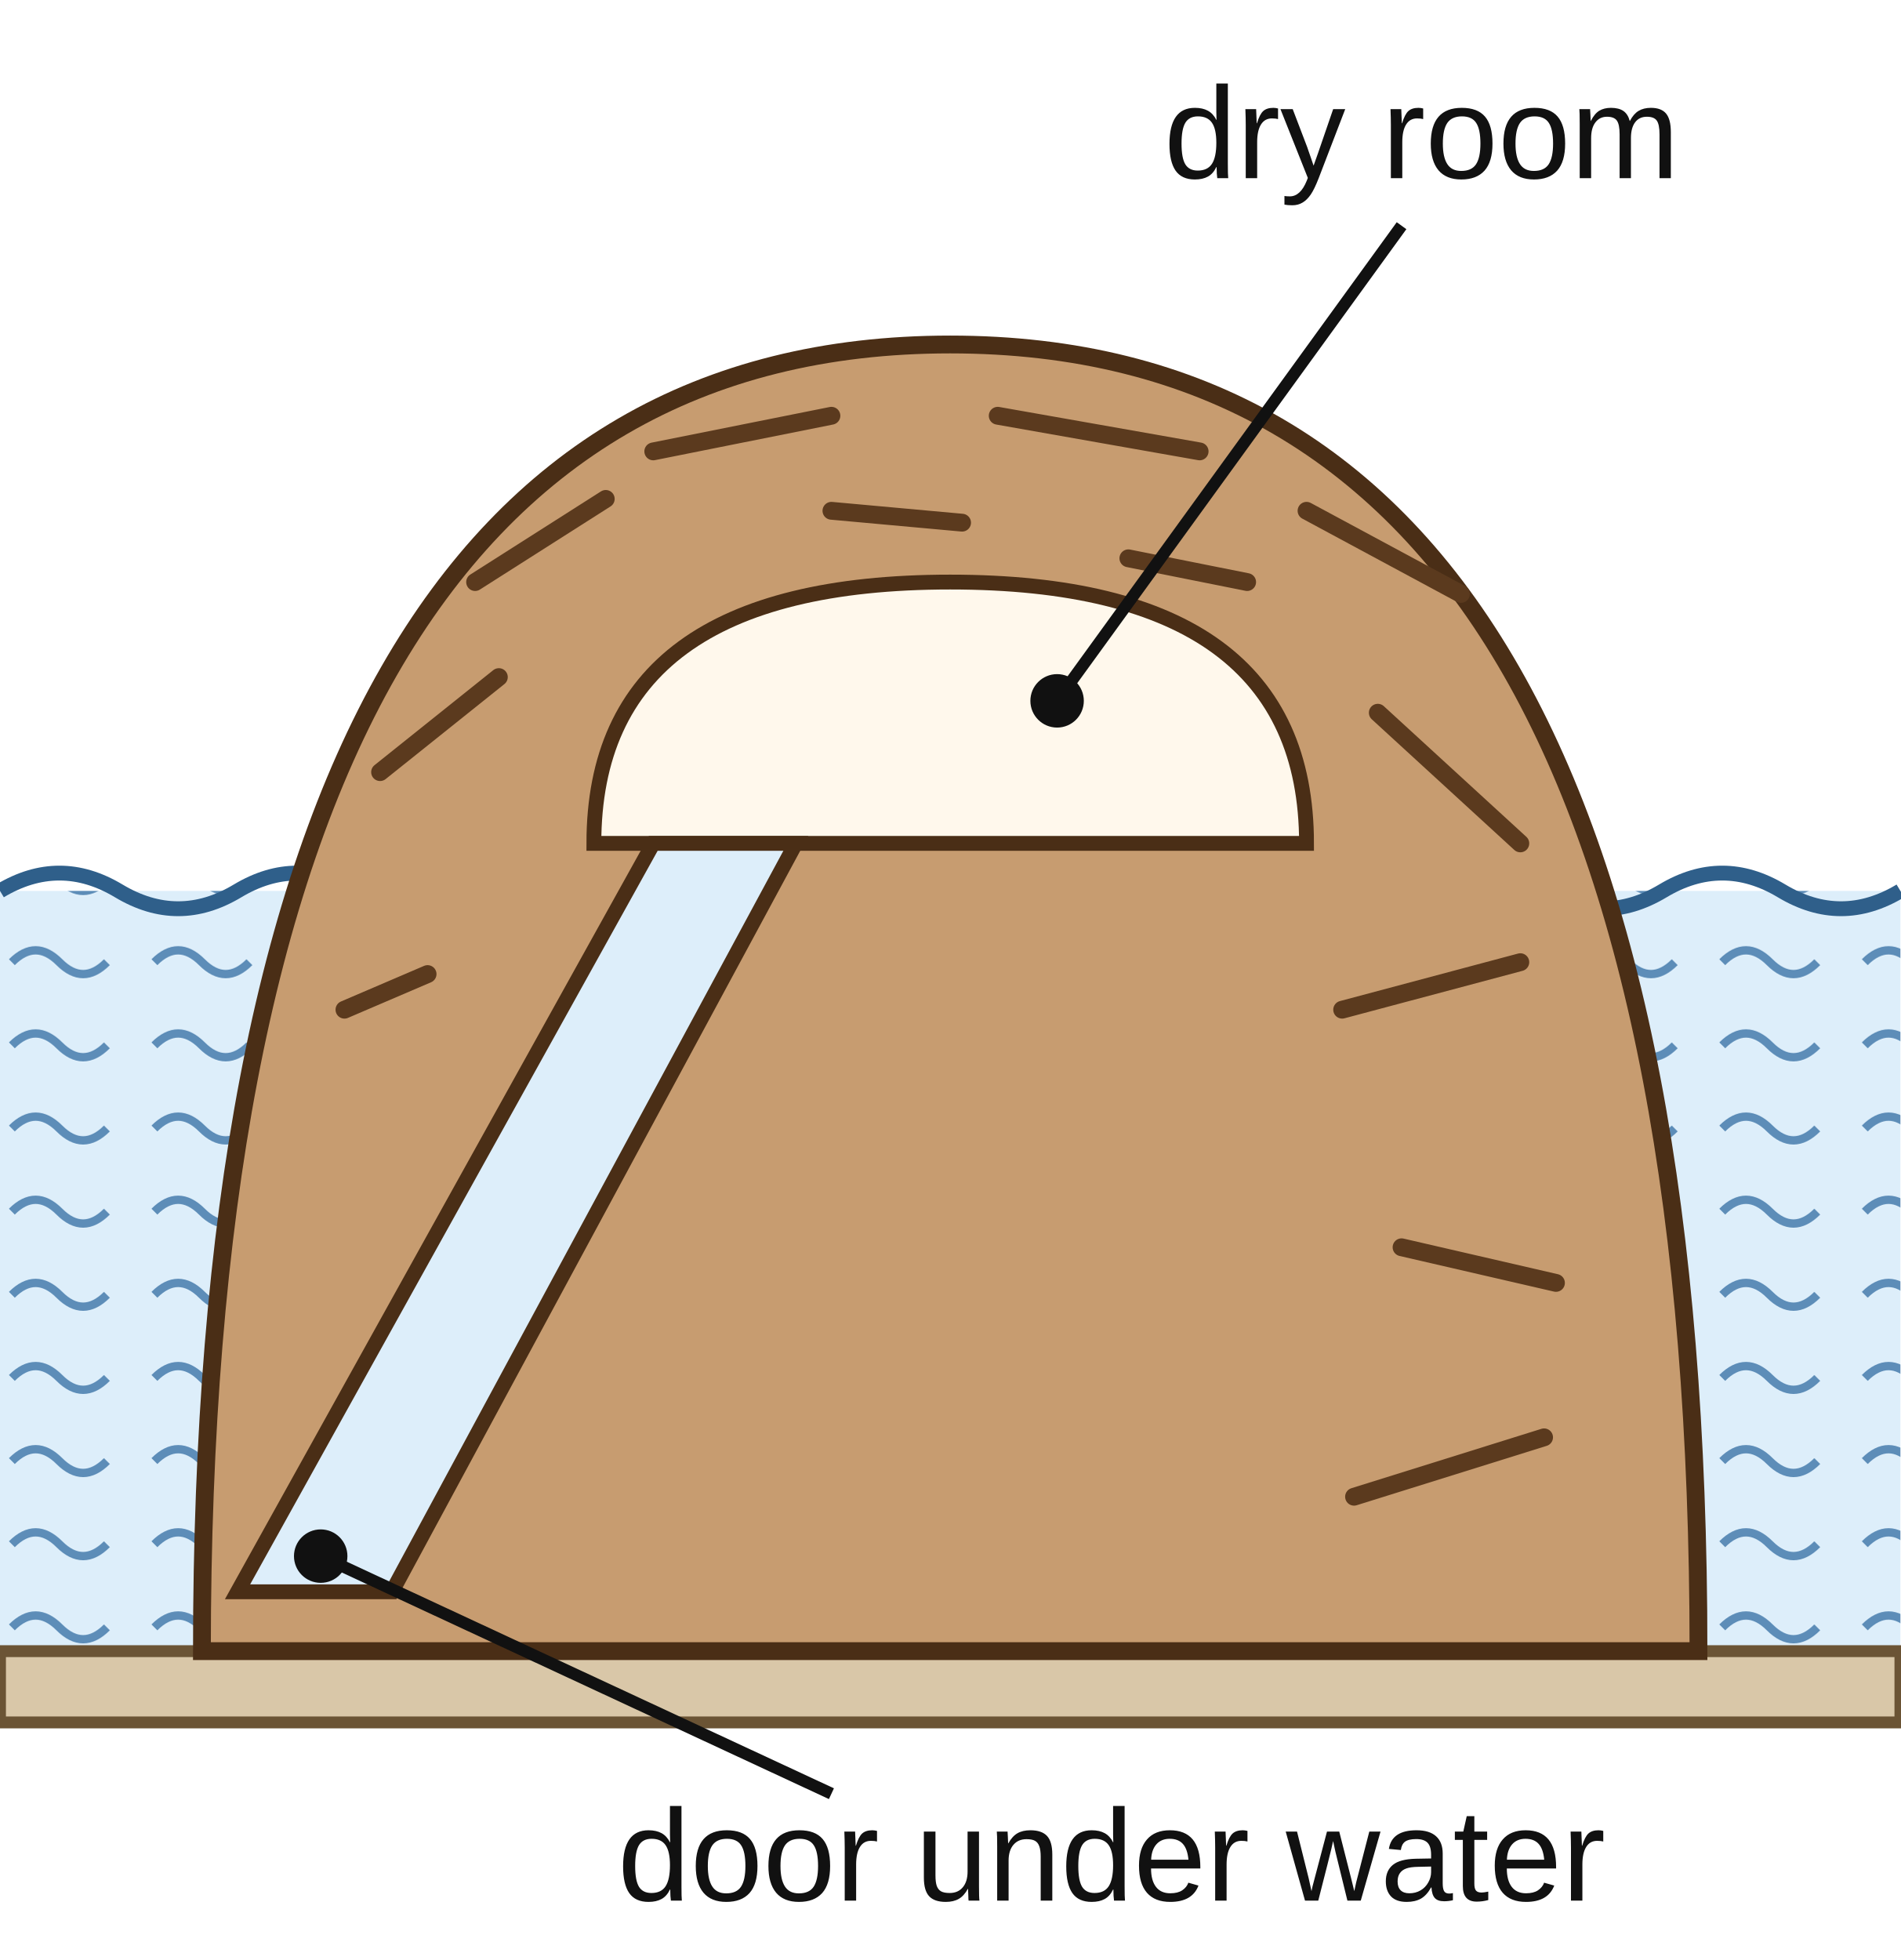
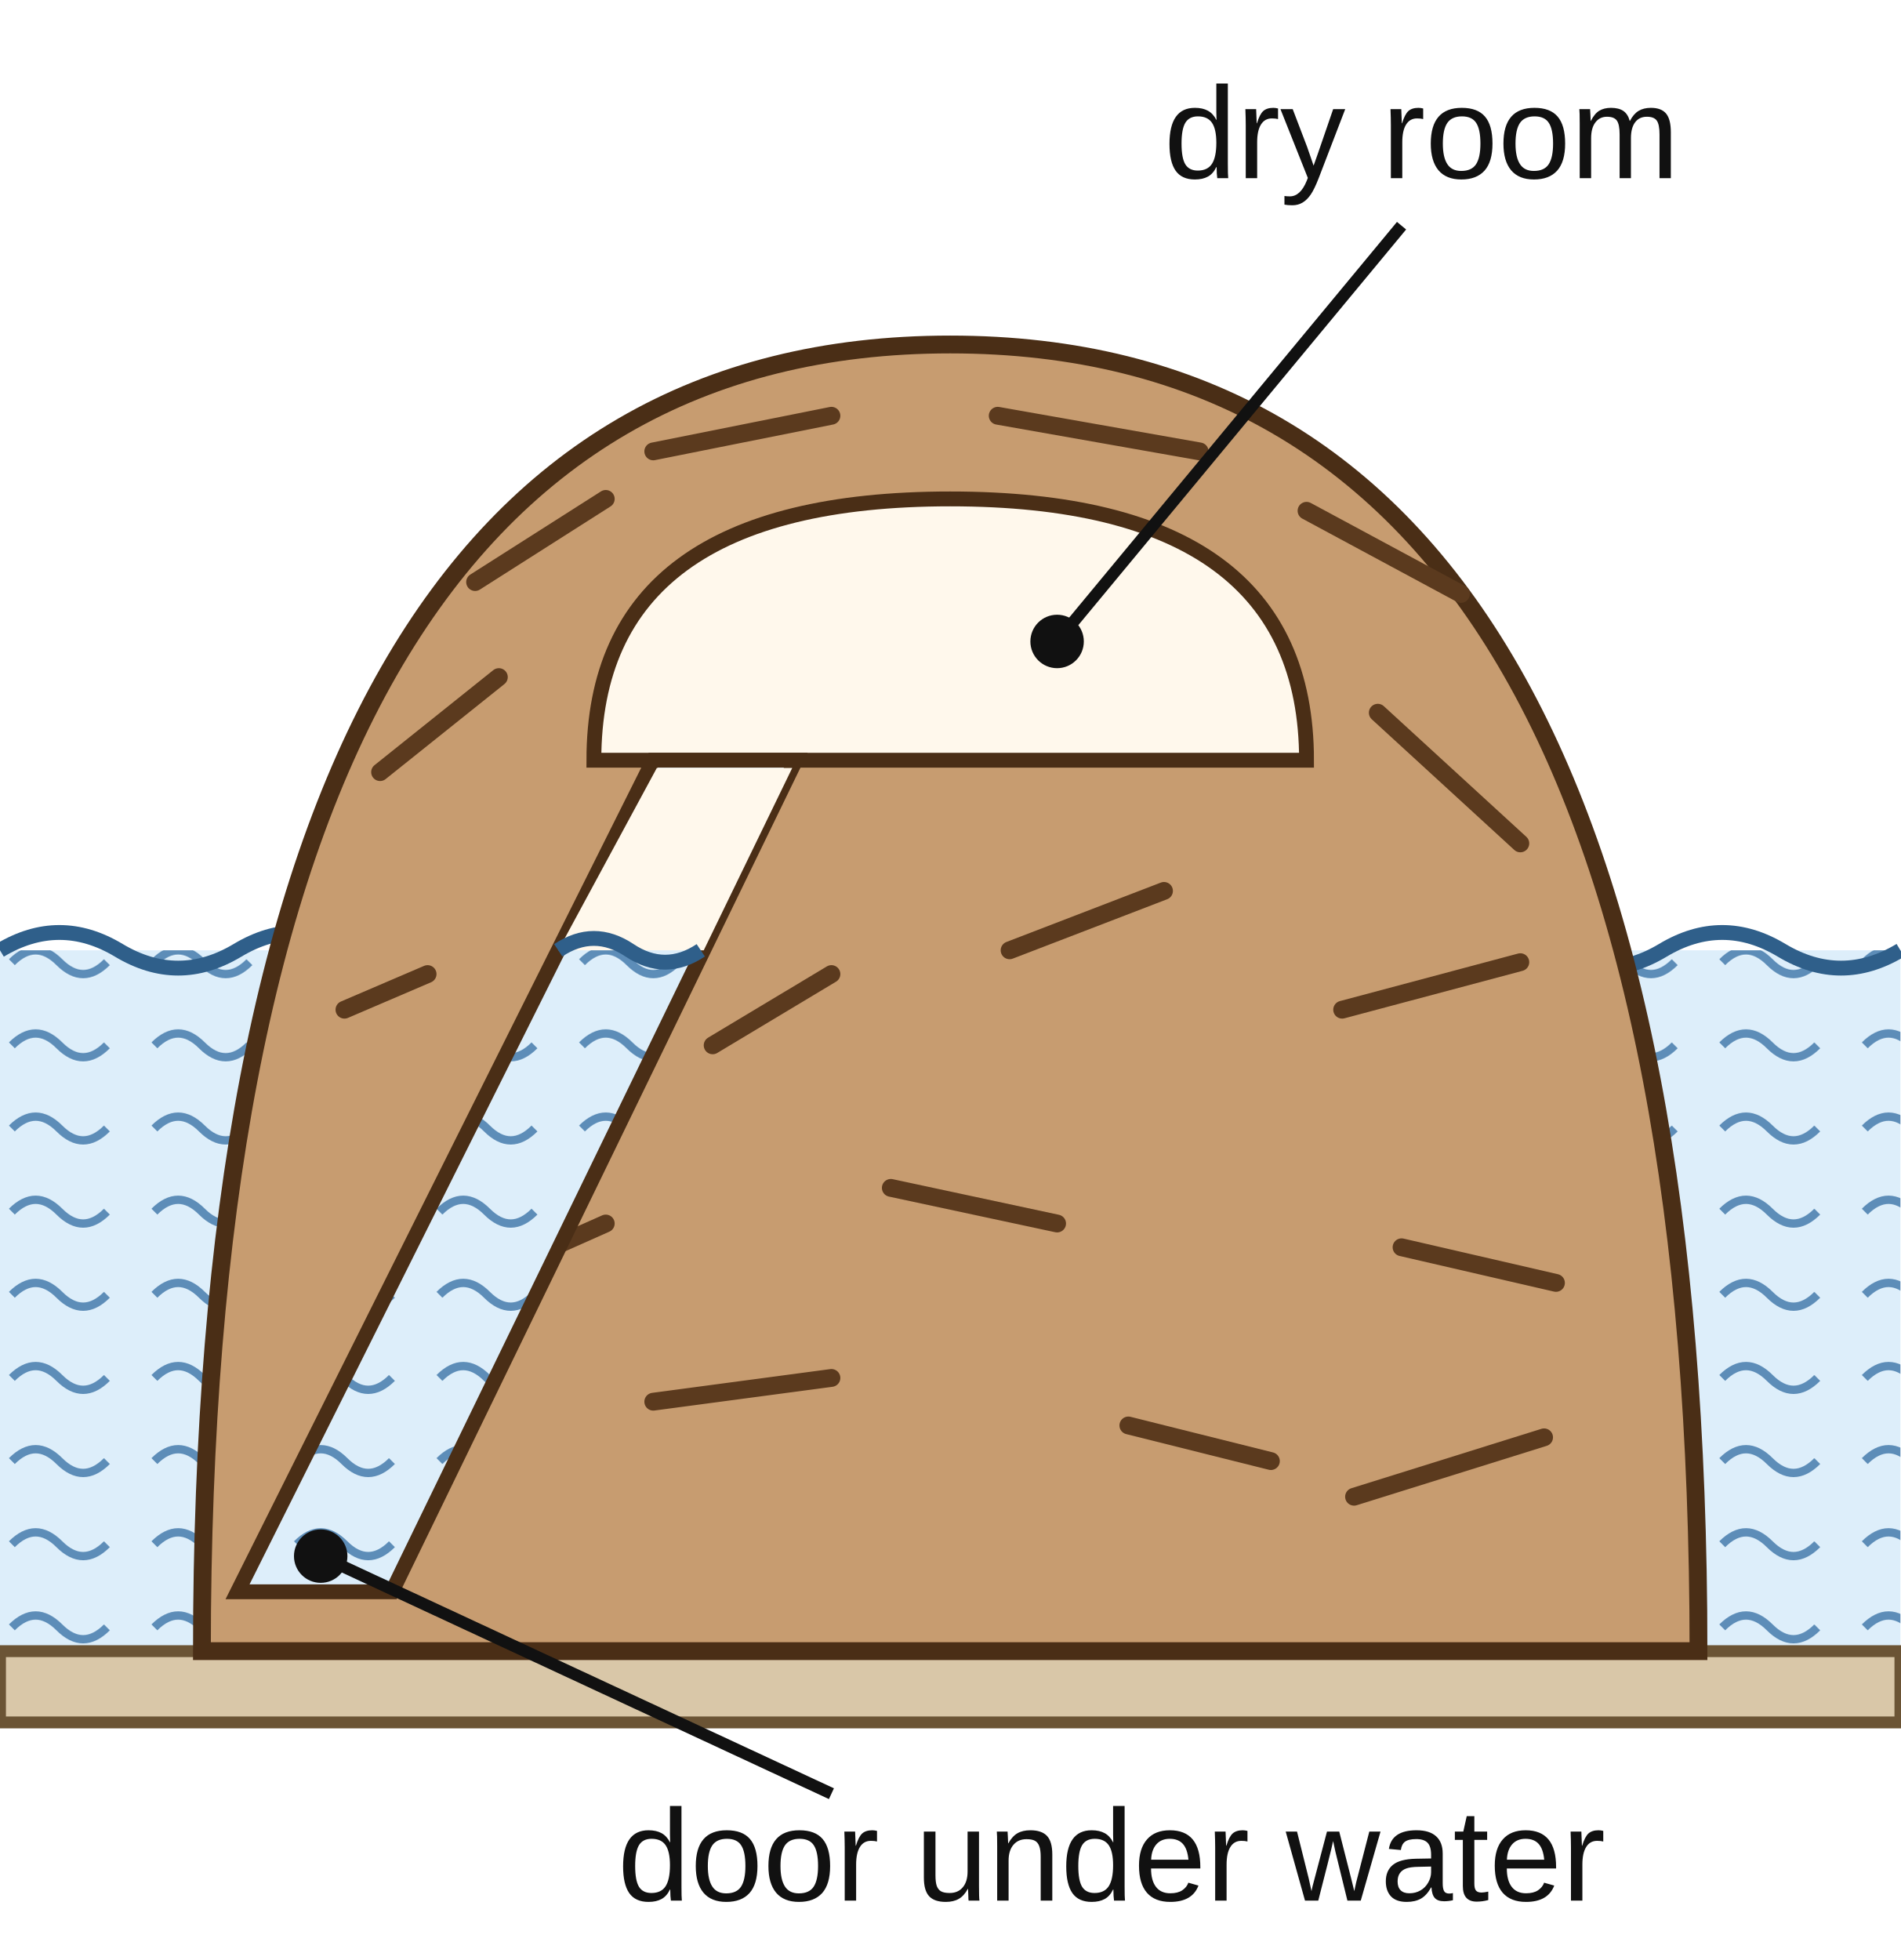
<svg xmlns="http://www.w3.org/2000/svg" viewBox="0 0 320 330" role="img" aria-labelledby="t">
  <defs>
    <pattern id="w" width="24" height="14" patternUnits="userSpaceOnUse">
      <rect width="24" height="14" fill="#DDEEFA" />
      <path d="M2 8 q4 -4 8 0 t8 0" fill="none" stroke="#5D8DB8" stroke-width="1.4" />
    </pattern>
  </defs>
-   <rect x="0" y="150" width="320" height="128" fill="url(#w)" />
-   <path d="M0 150 q10 -6 20 0 t20 0 t20 0 t20 0 t20 0 t20 0 t20 0 t20 0 t20 0 t20 0 t20 0 t20 0 t20 0 t20 0 t20 0 t20 0" fill="none" stroke="#2F5F8A" stroke-width="2.5" />
+   <rect x="0" y="160" width="320" height="118" fill="url(#w)" />
+   <path d="M0 160 q10 -6 20 0 t20 0 t20 0 t20 0 t20 0 t20 0 t20 0 t20 0 t20 0 t20 0 t20 0 t20 0 t20 0 t20 0 t20 0 t20 0" fill="none" stroke="#2F5F8A" stroke-width="2.5" />
  <rect x="0" y="278" width="320" height="12" fill="#D9C7A8" stroke="#6B5435" stroke-width="2" />
  <path d="M34 278 Q34 58 160 58 Q286 58 286 278 Z" fill="#C79C70" stroke="#4A2E16" stroke-width="3" />
  <g stroke="#5B3A1E" stroke-width="3" stroke-linecap="round">
    <path d="M110 76 l30 -6" />
    <path d="M168 70 l34 6" />
    <path d="M220 86 l26 14" />
    <path d="M80 98 l22 -14" />
    <path d="M232 120 l24 22" />
    <path d="M226 170 l30 -8" />
    <path d="M236 210 l26 6" />
    <path d="M228 252 l32 -10" />
    <path d="M64 130 l20 -16" />
    <path d="M58 170 l14 -6" />
-     <path d="M140 86 l22 2" />
-     <path d="M190 94 l20 4" />
+     <path d="M70 230 l0 0" />
+     <path d="M84 214 l18 -8" />
+     <path d="M150 200 l28 6" />
+     <path d="M110 236 l30 -4" />
+     <path d="M170 160 l26 -10" />
+     <path d="M190 240 l24 6" />
+     <path d="M120 176 l20 -12" />
  </g>
-   <path d="M100 142 Q100 98 160 98 Q220 98 220 142 Z" fill="#FFF8EC" stroke="#4A2E16" stroke-width="2.5" />
-   <path d="M110 142 L134 142 L66 268 L40 268 Z" fill="#DDEEFA" stroke="#4A2E16" stroke-width="2.5" />
+   <path d="M100 128 Q100 84 160 84 Q220 84 220 128 Z" fill="#FFF8EC" stroke="#4A2E16" stroke-width="2.5" />
+   <path d="M110 128 L134 128 L66 268 L40 268 Z" fill="url(#w)" stroke="#4A2E16" stroke-width="2.5" />
+   <path d="M110.6 129.3 L133.4 129.3 L118.5 160 L94 160 Z" fill="#FFF8EC" />
+   <path d="M94 160 q6 -4 12 0 t12 0" fill="none" stroke="#2F5F8A" stroke-width="2.5" />
  <g font-family="Arial, Helvetica, sans-serif" font-size="22" fill="#111">
    <text x="196" y="30">dry room</text>
-     <path d="M236 38 L178 118" stroke="#111" stroke-width="2" />
-     <circle cx="178" cy="118" r="4.5" fill="#111" />
+     <path d="M236 38 L178 108" stroke="#111" stroke-width="2" />
+     <circle cx="178" cy="108" r="4.5" fill="#111" />
    <text x="104" y="320">door under water</text>
    <path d="M140 302 L54 262" stroke="#111" stroke-width="2" />
    <circle cx="54" cy="262" r="4.5" fill="#111" />
  </g>
</svg>
